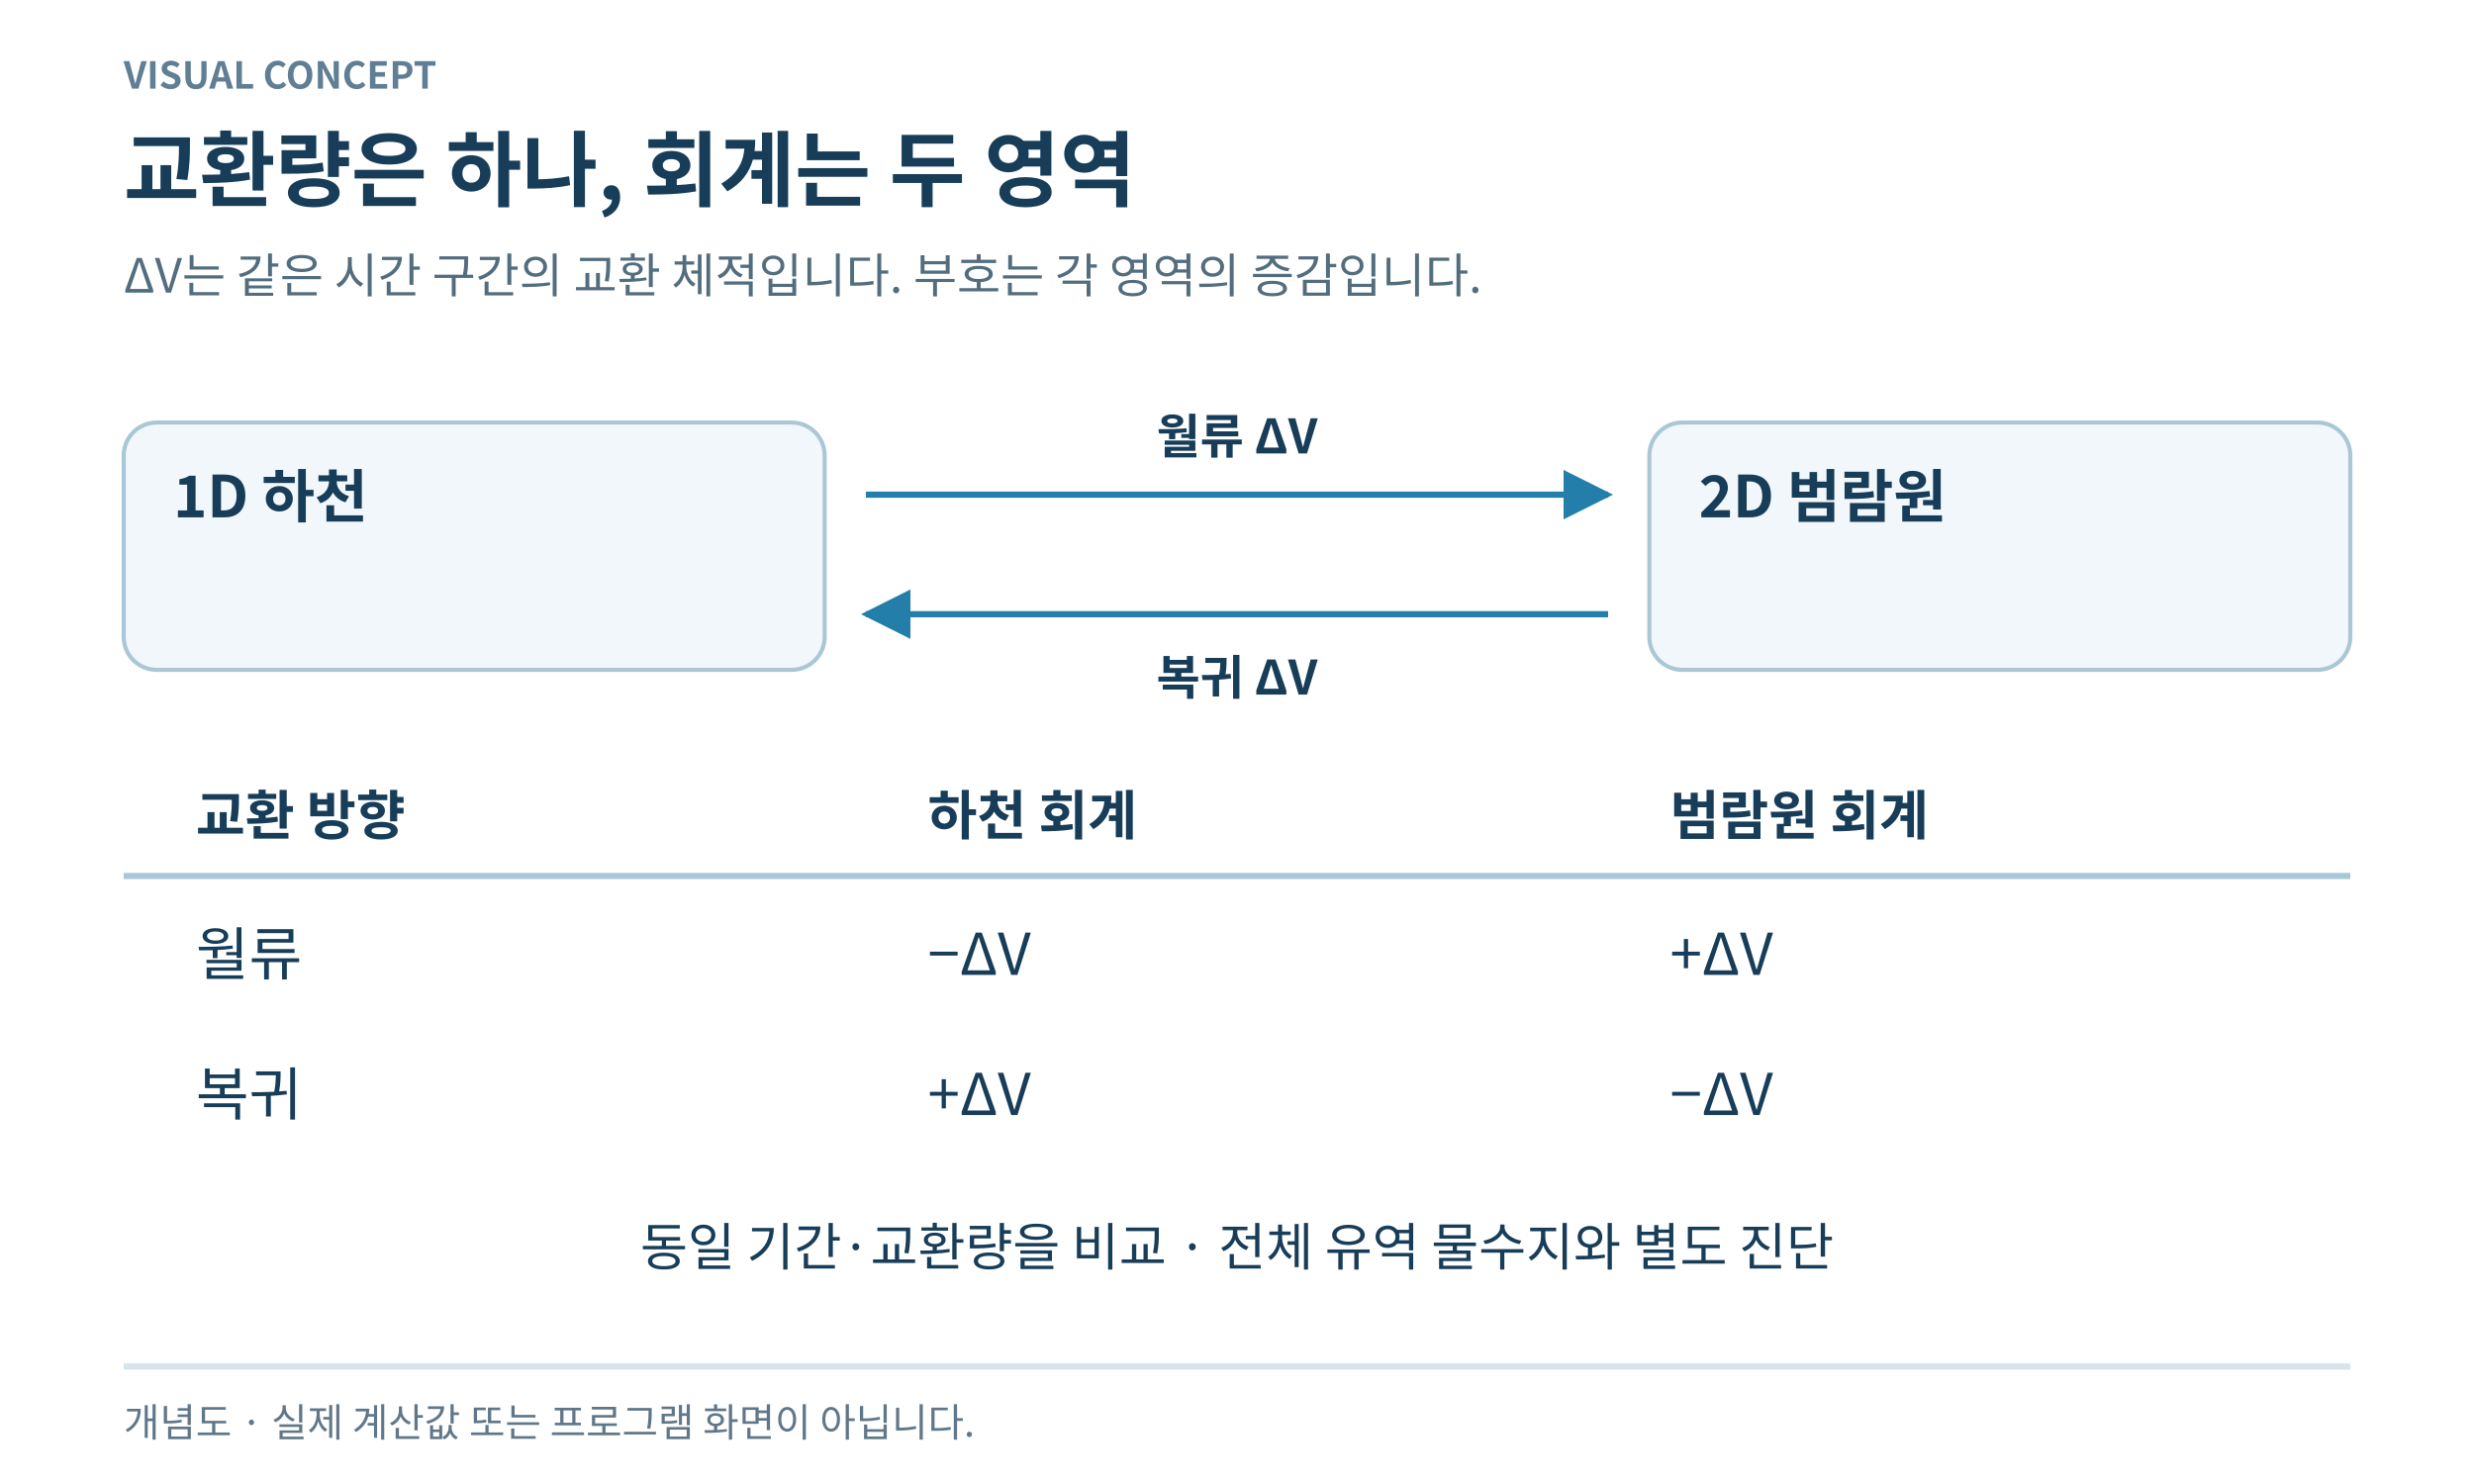
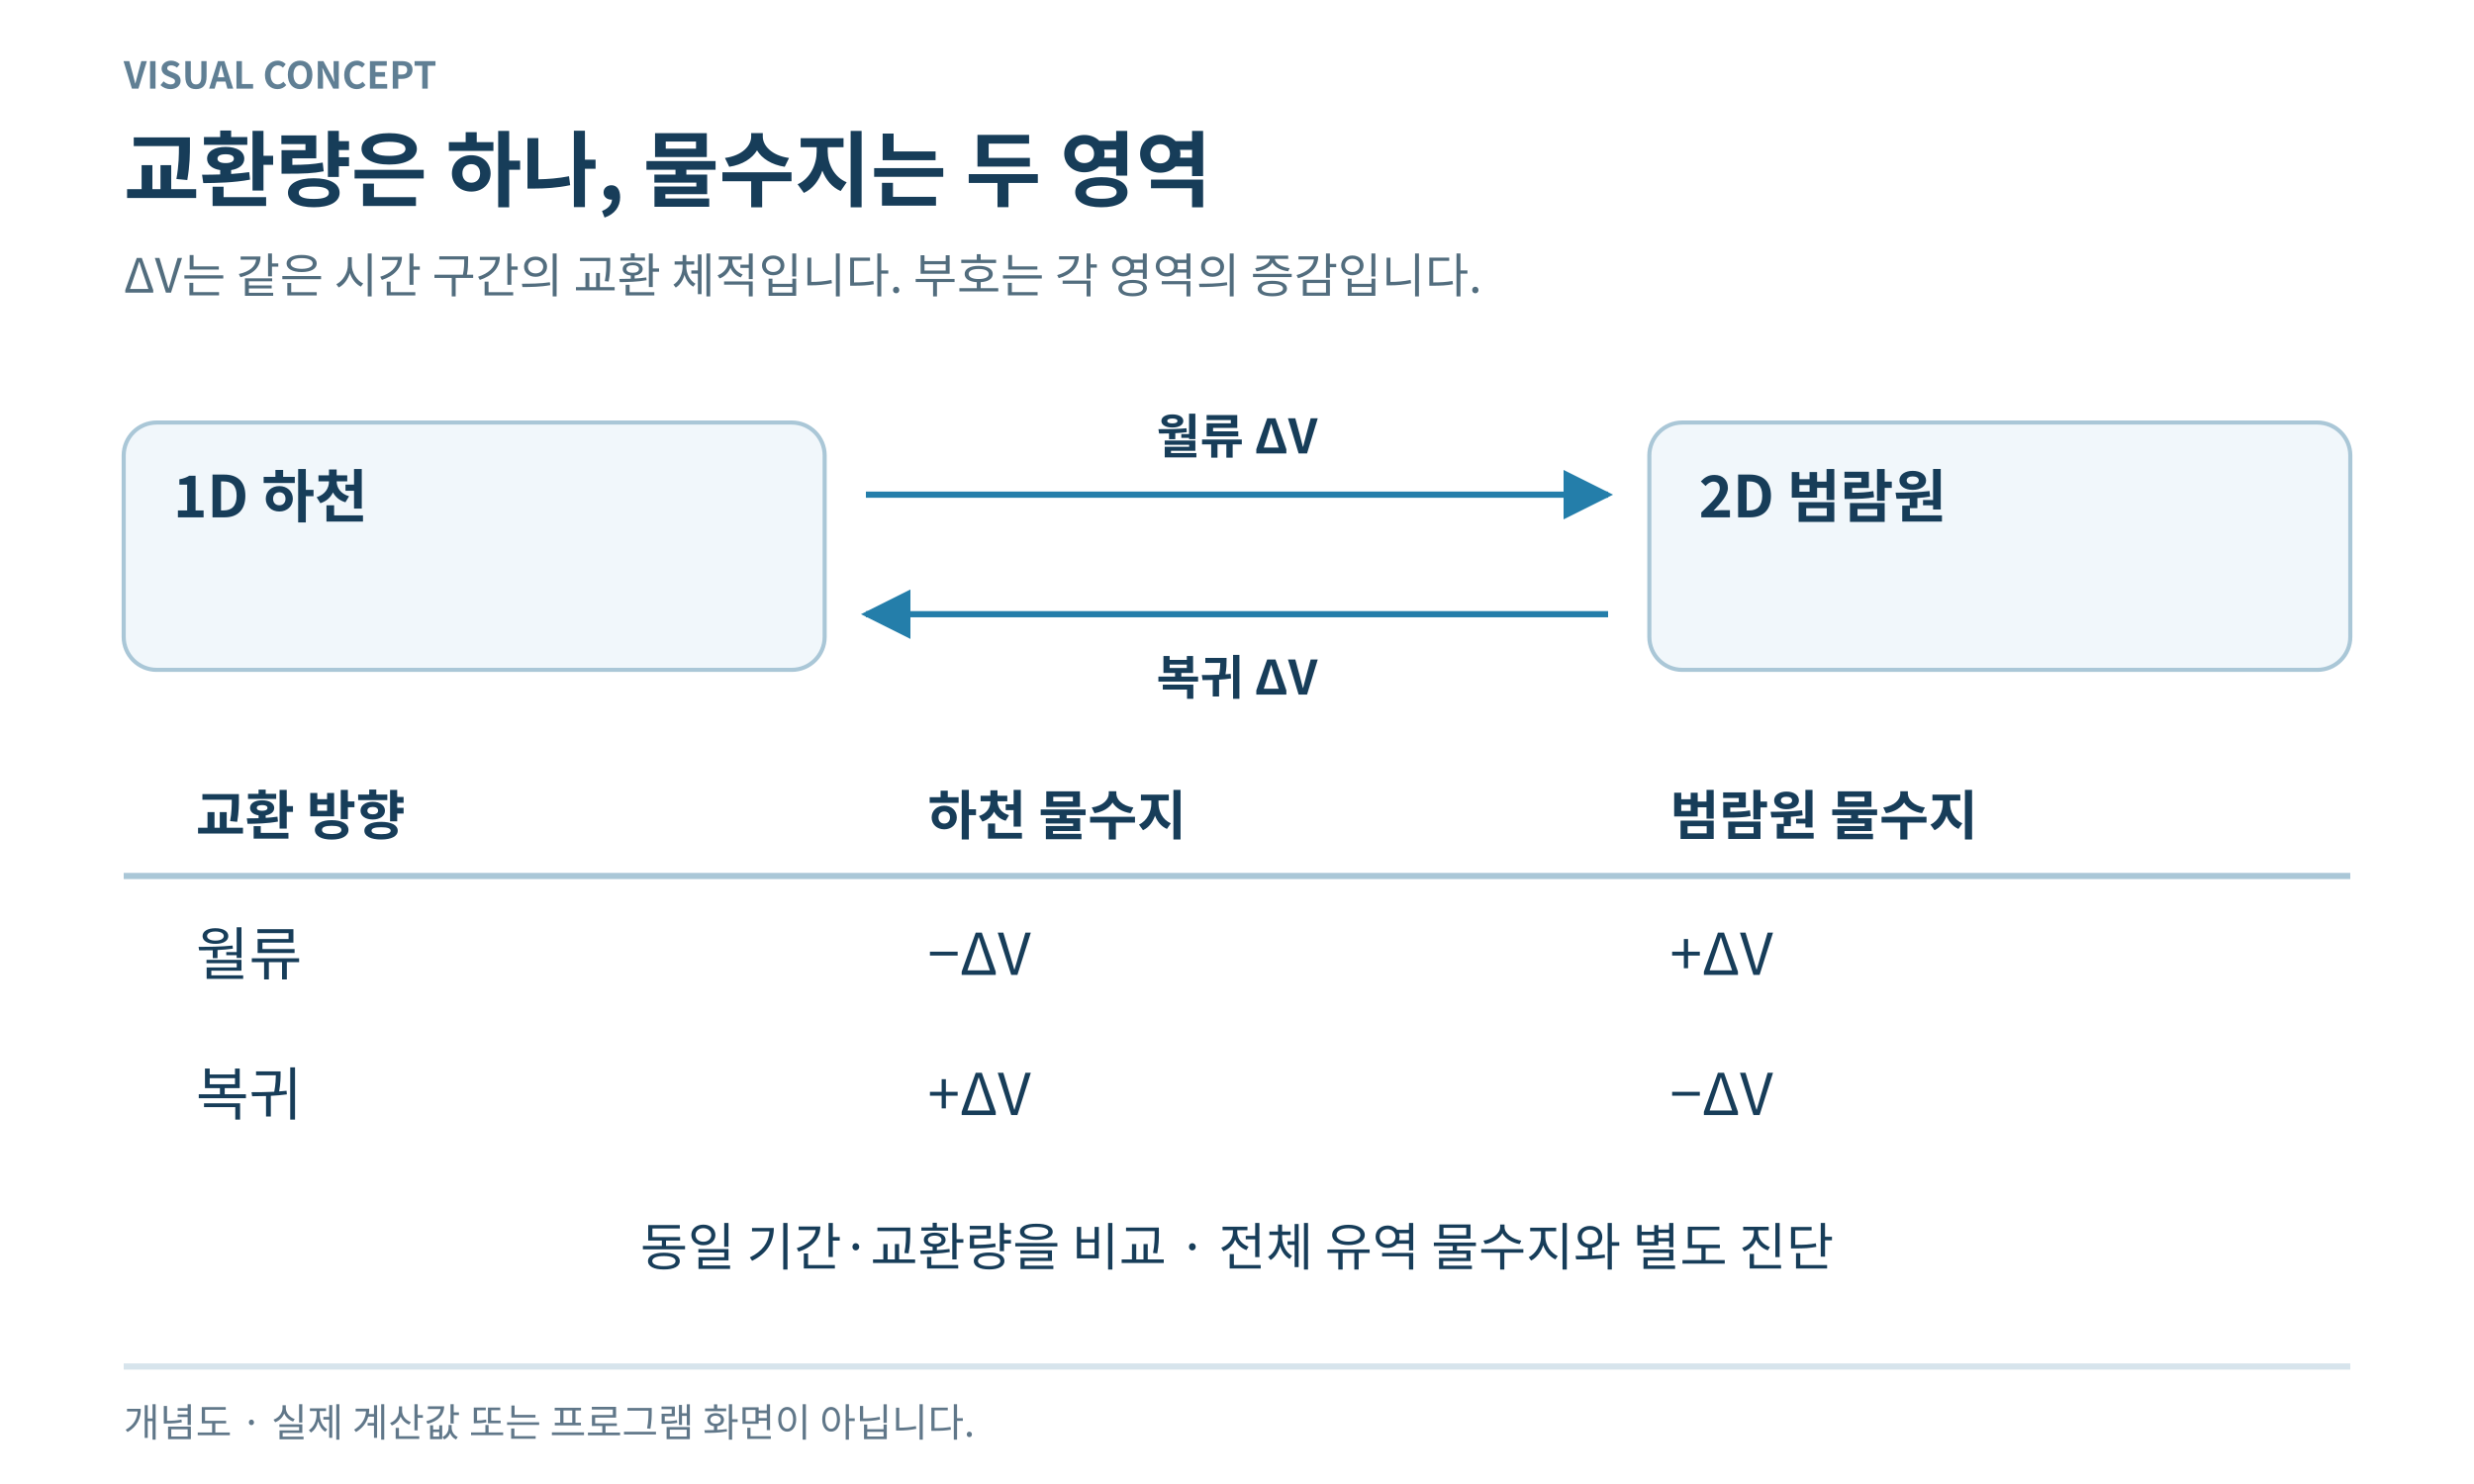
<svg xmlns="http://www.w3.org/2000/svg" width="1200" height="720" viewBox="0 0 1200 720" role="img" aria-labelledby="title desc">
  <defs>
    <marker id="arrow" viewBox="0 0 10 10" refX="9" refY="5" markerWidth="8" markerHeight="8" orient="auto-start-reverse">
      <path d="M0 0 10 5 0 10Z" fill="#247eaa" />
    </marker>
    <pattern id="missing" width="12" height="12" patternUnits="userSpaceOnUse">
      <path d="M-3 3 3-3 M0 12 12 0 M9 15 15 9" stroke="#b2bdc5" stroke-width="2" />
    </pattern>
  </defs>
  <rect width="1200" height="720" fill="#fff" />
  <g font-family="Noto Sans CJK KR,Noto Sans KR,Malgun Gothic,Arial,sans-serif">
    <text x="60" y="43" font-size="18" font-weight="600" text-anchor="start" fill="#607f94">VISUAL CONCEPT</text>
-     <text x="60" y="97" font-size="40" font-weight="700" text-anchor="start" fill="#173d59">교환량은 하나, 회계는 두 영역</text>
+     <text x="60" y="97" font-size="40" font-weight="700" text-anchor="start" fill="#173d59">교환량은 하나, 물수지는 두 영역</text>
    <text x="60" y="142" font-size="23" font-weight="400" text-anchor="start" fill="#526d7e">ΔV는 같은 시간 구간의 교환 체적입니다. 부호는 각 영역의 증감입니다.</text>
    <rect x="60" y="205" width="340" height="120" rx="16" fill="#f1f7fb" stroke="#aac7d7" stroke-width="2" />
    <text x="84" y="251" font-size="28" font-weight="700" text-anchor="start" fill="#173d59">1D 하천</text>
    <rect x="800" y="205" width="340" height="120" rx="16" fill="#f1f7fb" stroke="#aac7d7" stroke-width="2" />
    <text x="824" y="251" font-size="28" font-weight="700" text-anchor="start" fill="#173d59">2D 범람원</text>
    <line x1="420" y1="240" x2="780" y2="240" stroke="#247eaa" stroke-width="3" marker-end="url(#arrow)" />
    <text x="600" y="220" font-size="23" font-weight="600" text-anchor="middle" fill="#173d59">월류 ΔV</text>
    <line x1="780" y1="298" x2="420" y2="298" stroke="#247eaa" stroke-width="3" marker-end="url(#arrow)" />
    <text x="600" y="337" font-size="23" font-weight="600" text-anchor="middle" fill="#173d59">복귀 ΔV</text>
    <text x="95" y="405" font-size="26" font-weight="700" text-anchor="start" fill="#173d59">교환 방향</text>
-     <text x="450" y="405" font-size="26" font-weight="700" text-anchor="start" fill="#173d59">하천 회계</text>
-     <text x="810" y="405" font-size="26" font-weight="700" text-anchor="start" fill="#173d59">범람원 회계</text>
+     <text x="450" y="405" font-size="26" font-weight="700" text-anchor="start" fill="#173d59">하천 물수지</text>
+     <text x="810" y="405" font-size="26" font-weight="700" text-anchor="start" fill="#173d59">범람원 물수지</text>
    <text x="95" y="473" font-size="28" font-weight="400" text-anchor="start" fill="#173d59">월류</text>
    <text x="450" y="473" font-size="28" font-weight="400" text-anchor="start" fill="#173d59">−ΔV</text>
    <text x="810" y="473" font-size="28" font-weight="400" text-anchor="start" fill="#173d59">+ΔV</text>
    <text x="95" y="541" font-size="28" font-weight="400" text-anchor="start" fill="#173d59">복귀</text>
    <text x="450" y="541" font-size="28" font-weight="400" text-anchor="start" fill="#173d59">+ΔV</text>
    <text x="810" y="541" font-size="28" font-weight="400" text-anchor="start" fill="#173d59">−ΔV</text>
    <line x1="60" y1="425" x2="1140" y2="425" stroke="#aac7d7" stroke-width="3" />
    <text x="600" y="614" font-size="25" font-weight="500" text-anchor="middle" fill="#173d59">동일 기간·교환량을 비교 · 전체 유역 물수지와 별도 진단</text>
    <line x1="60" y1="663" x2="1140" y2="663" stroke="#d7e4ec" stroke-width="3" />
    <text x="60" y="697" font-size="19" font-weight="400" text-anchor="start" fill="#607789">개념도 · 실제 계산값 또는 프로그램 화면이 아닙니다.</text>
  </g>
</svg>
